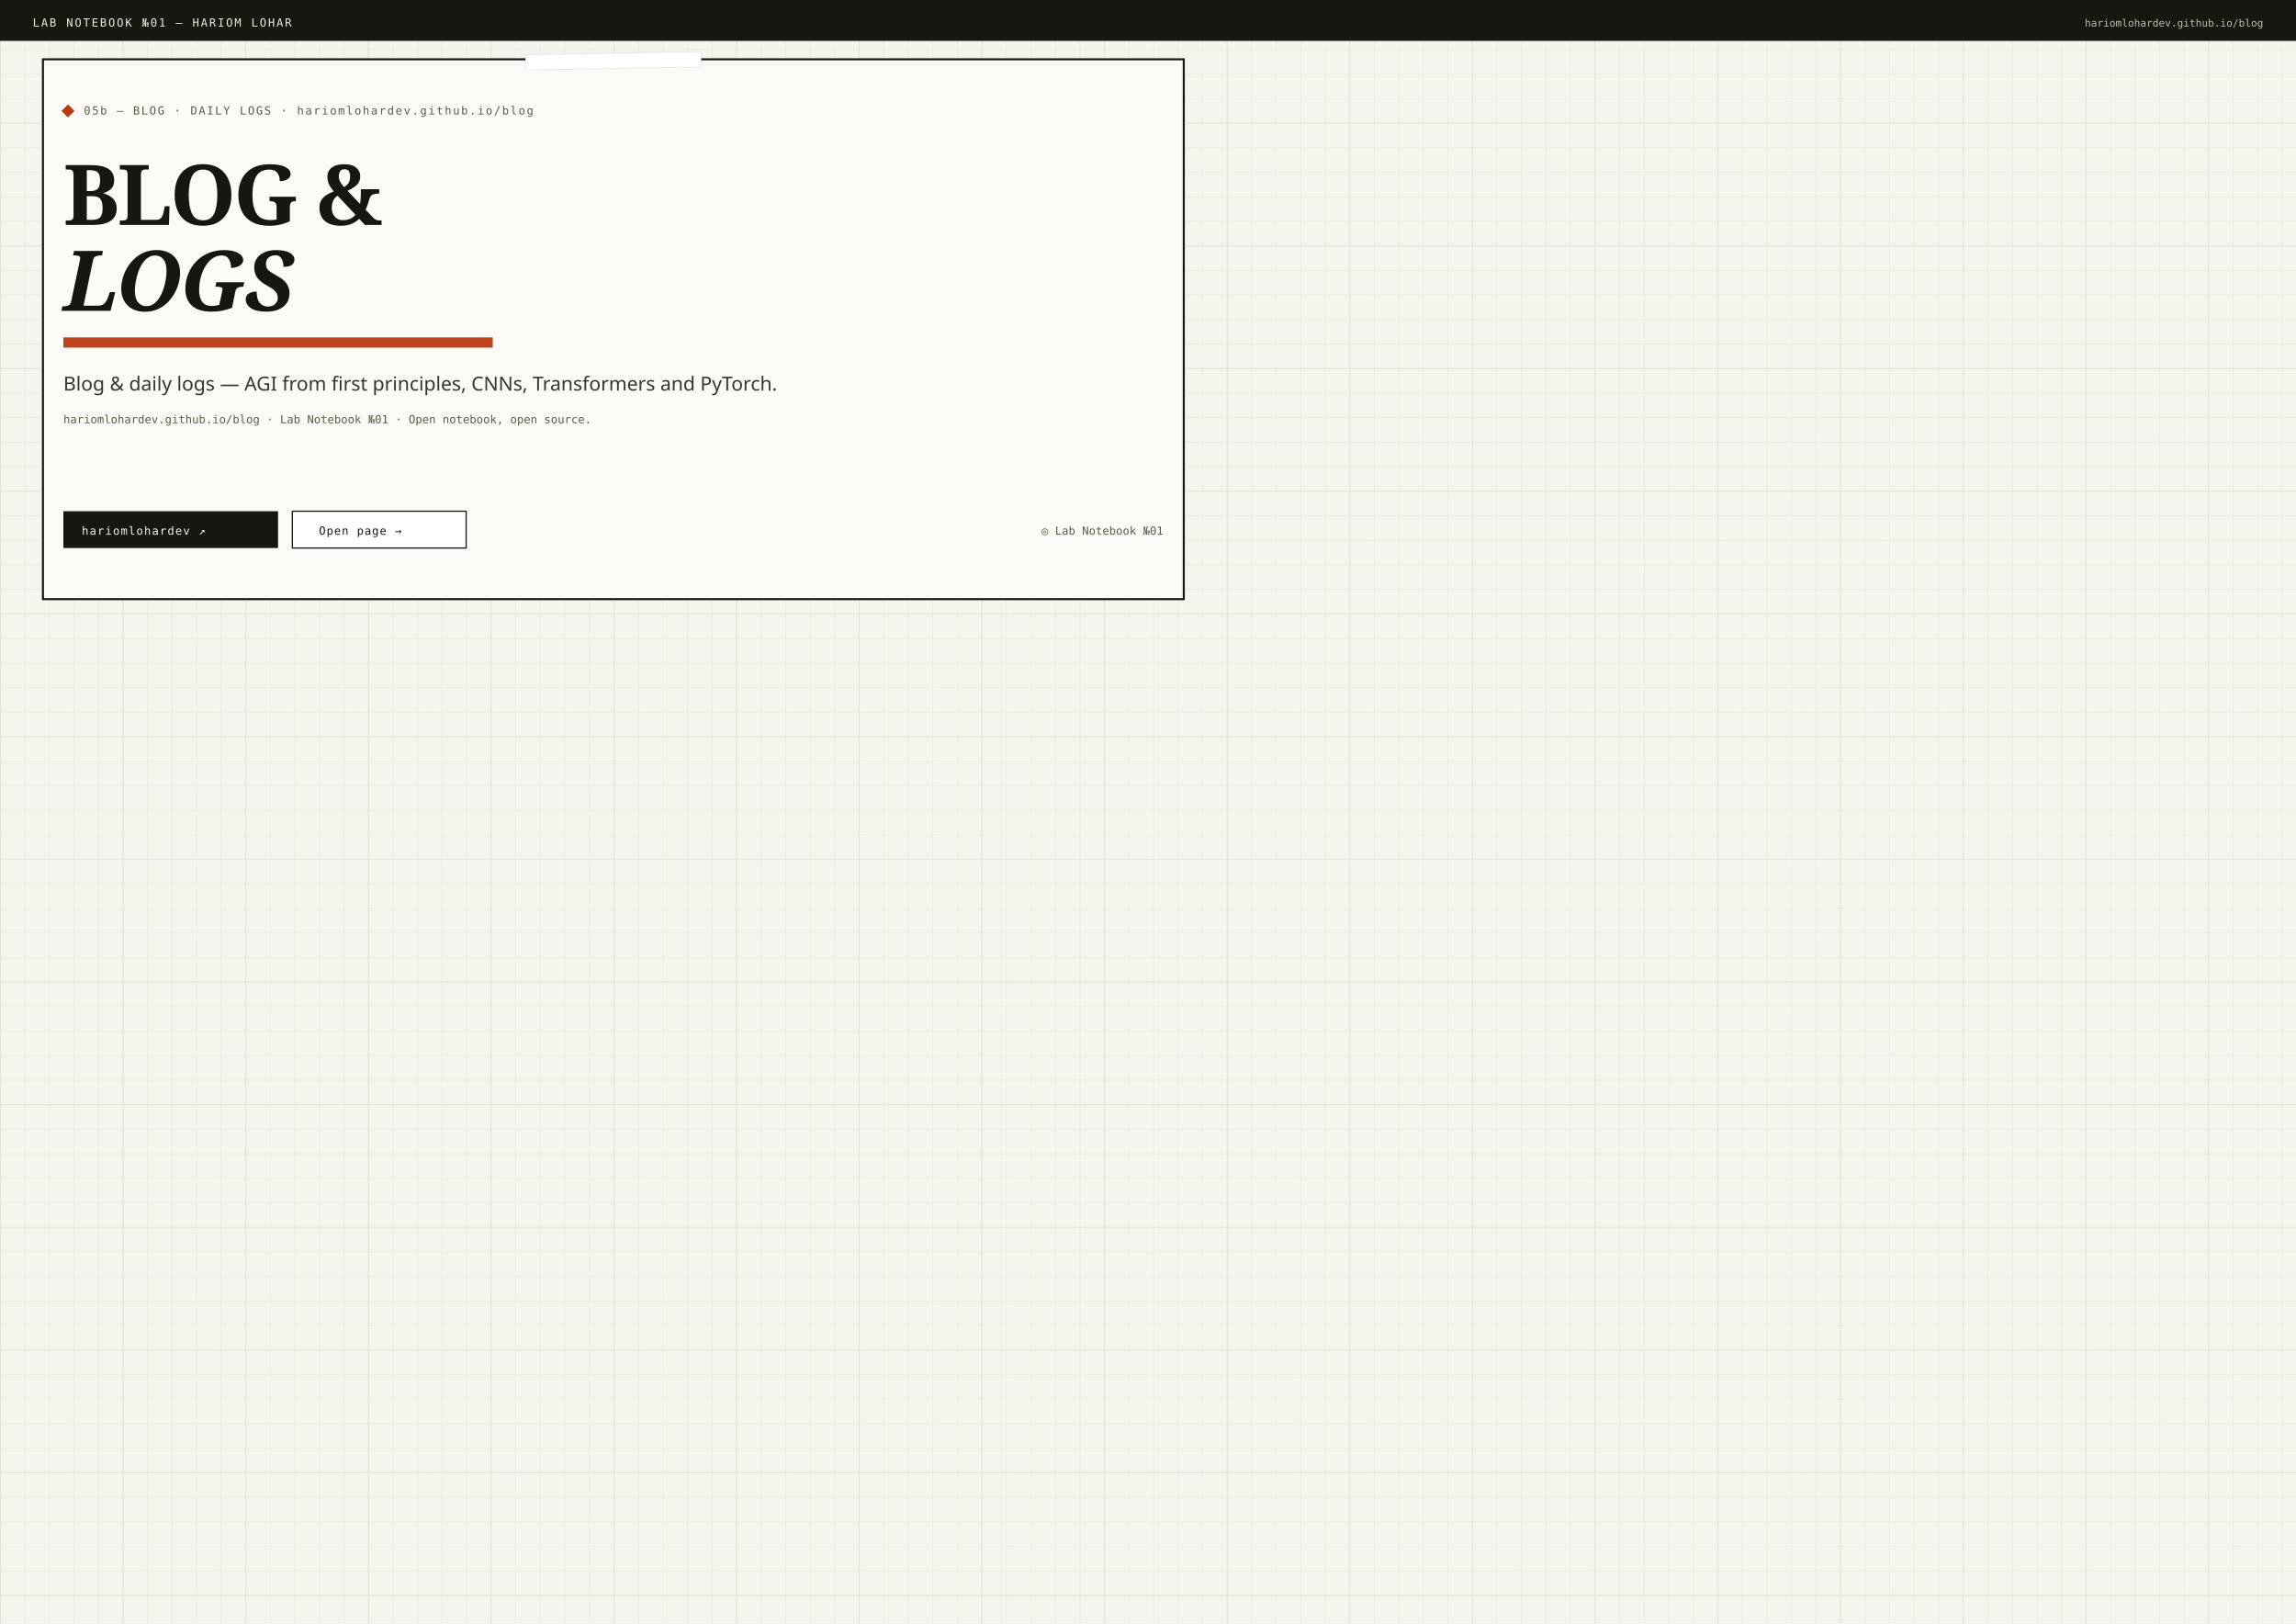
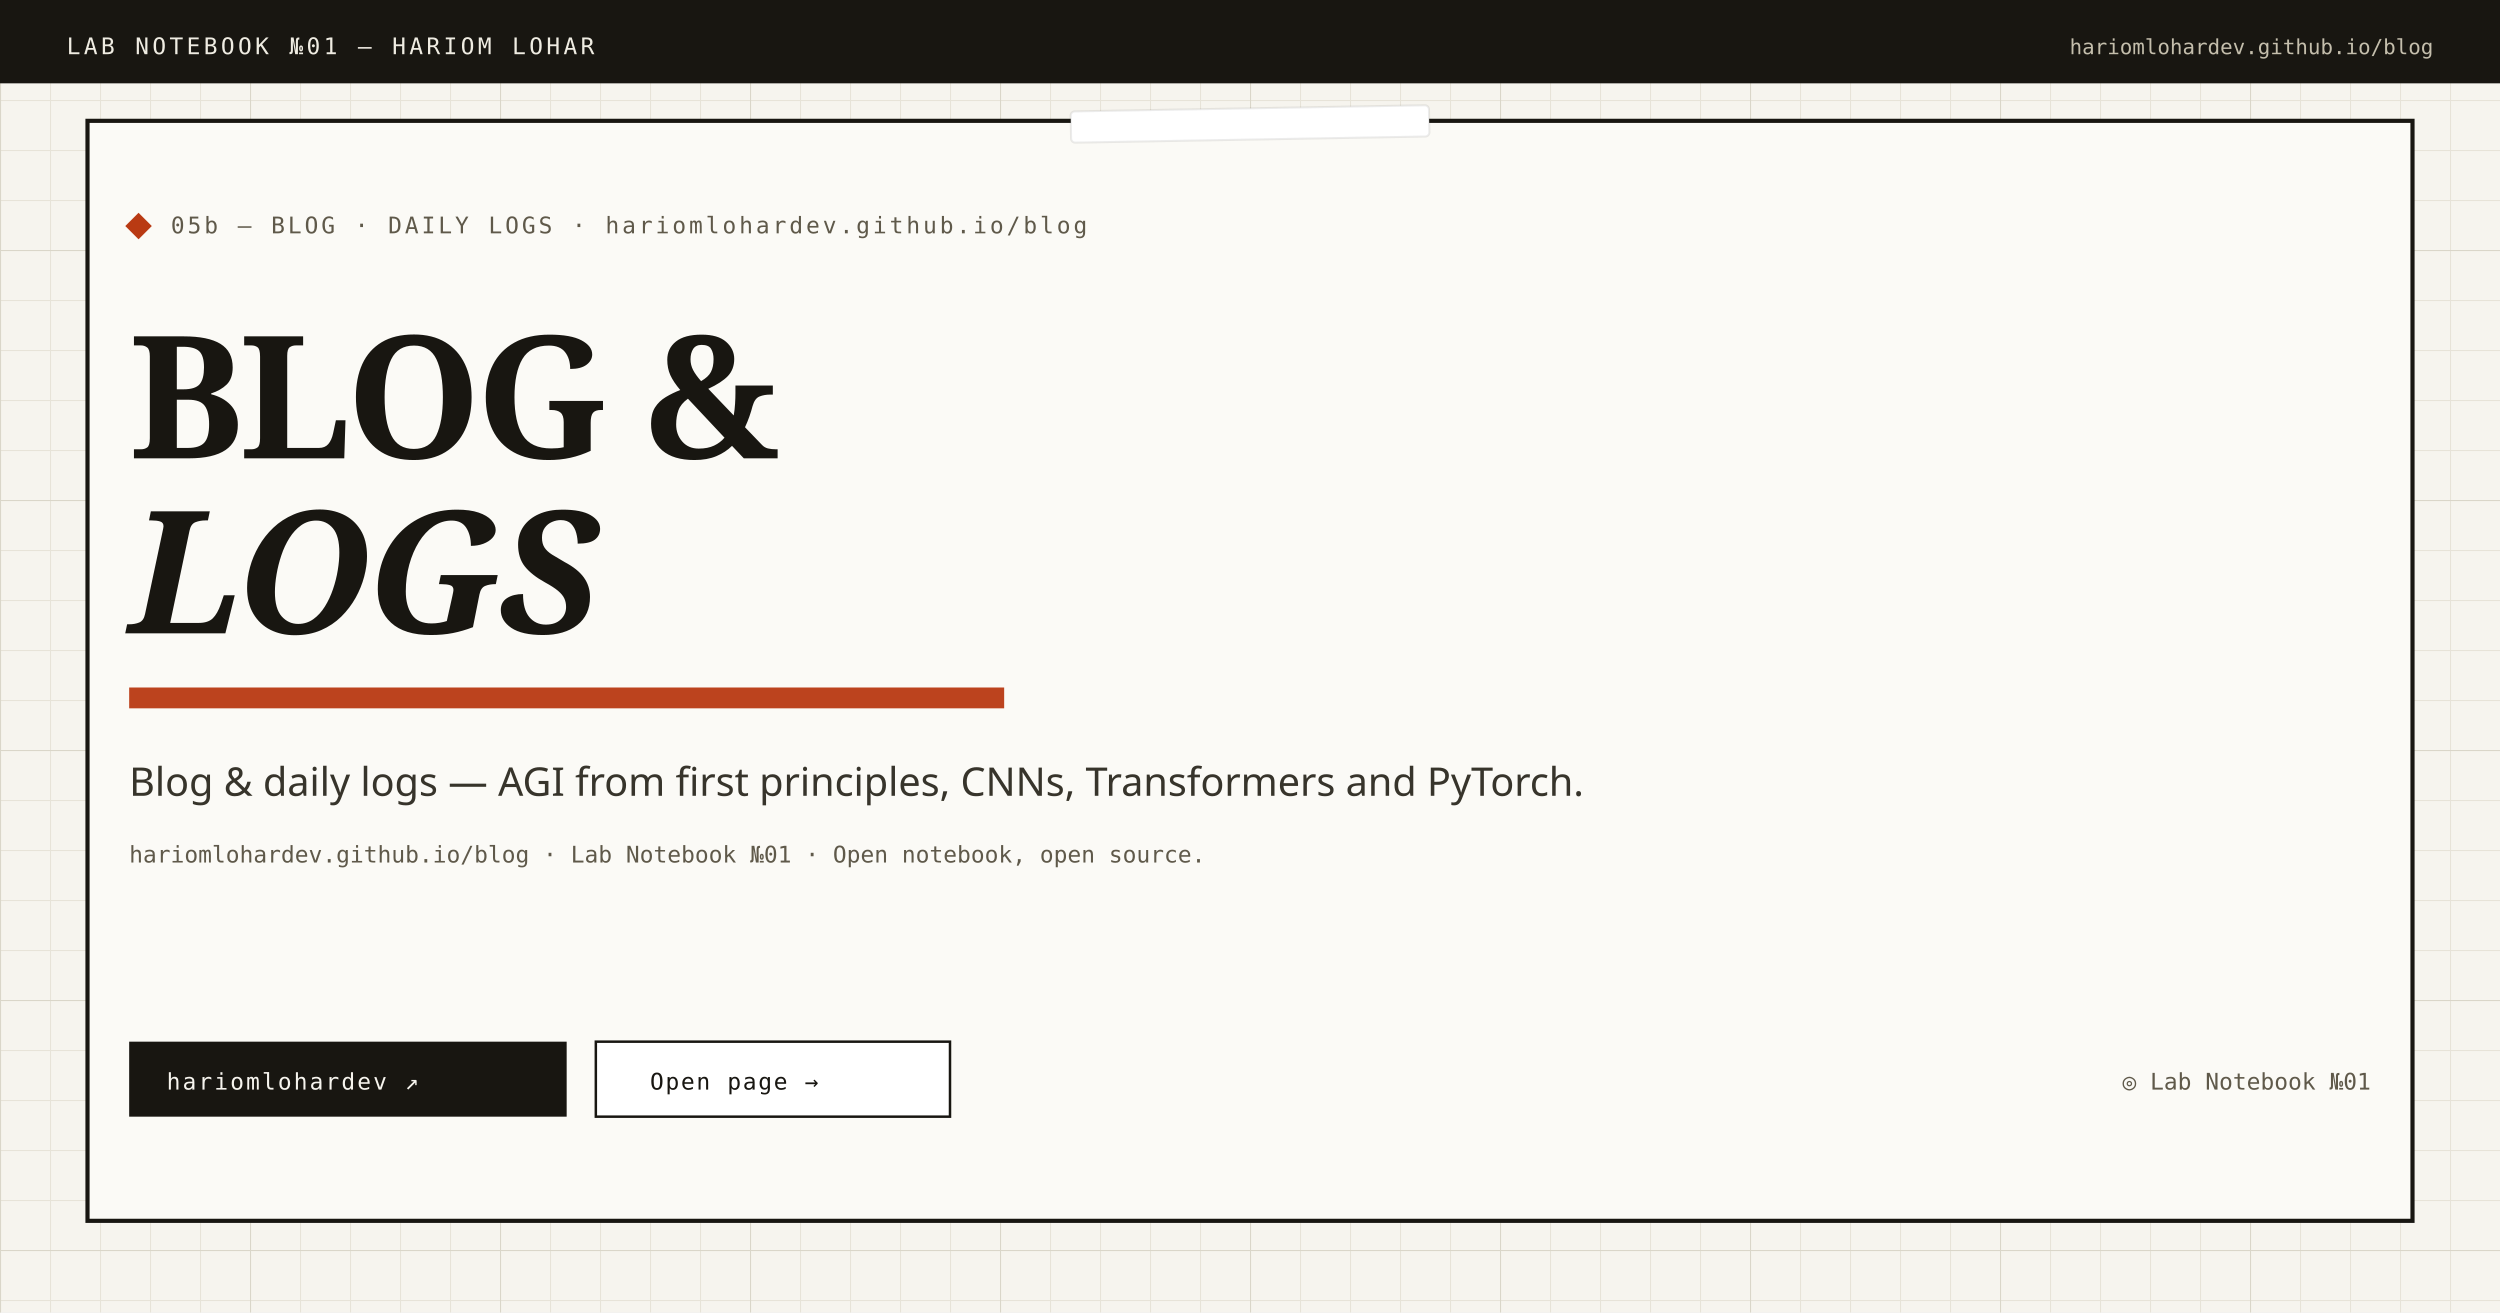
- <svg xmlns="http://www.w3.org/2000/svg" width="2246" height="1588" viewBox="0 0 2246 1588" role="img" aria-label="Blog &amp; Daily Logs — Hariom Lohar — AGI from first principles, CNNs, Transformers">
-   <rect width="2246" height="1588" fill="#F6F4EE" />
+ <svg xmlns="http://www.w3.org/2000/svg" width="1200" height="630" viewBox="0 0 1200 630" role="img" aria-label="Blog &amp; Daily Logs — Hariom Lohar — AGI from first principles, CNNs, Transformers">
+   <rect width="1200" height="630" fill="#F6F4EE" />
  <defs>
    <pattern id="g" width="24" height="24" patternUnits="userSpaceOnUse">
      <path d="M24 0 H0 V24" fill="none" stroke="#DAD5C6" stroke-width="1" opacity="0.55" />
    </pattern>
    <pattern id="g2" width="120" height="120" patternUnits="userSpaceOnUse">
      <path d="M120 0 H0 V120" fill="none" stroke="#C4BEAC" stroke-width="1" opacity="0.35" />
    </pattern>
  </defs>
-   <rect width="2246" height="1588" fill="url(#g)" />
-   <rect width="2246" height="1588" fill="url(#g2)" />
-   <rect x="0" y="0" width="2246" height="8" fill="#B93A13" />
-   <rect x="0" y="8" width="2246" height="1" fill="#181611" opacity="0.12" />
-   <rect x="0" y="0" width="2246" height="40" fill="#181611" />
+   <rect width="1200" height="630" fill="url(#g)" />
+   <rect width="1200" height="630" fill="url(#g2)" />
+   <rect x="0" y="0" width="1200" height="8" fill="#B93A13" />
+   <rect x="0" y="8" width="1200" height="1" fill="#181611" opacity="0.12" />
+   <rect x="0" y="0" width="1200" height="40" fill="#181611" />
  <text x="32" y="26" fill="#EFECE2" font-family="'Space Mono',ui-monospace,monospace" font-size="11" letter-spacing="1.6">LAB NOTEBOOK №01 — HARIOM LOHAR</text>
-   <text x="2214" y="26" fill="#C4BEAC" font-family="'Space Mono',ui-monospace,monospace" font-size="10" text-anchor="end">hariomlohardev.github.io/blog</text>
+   <text x="1168" y="26" fill="#C4BEAC" font-family="'Space Mono',ui-monospace,monospace" font-size="10" text-anchor="end">hariomlohardev.github.io/blog</text>
  <rect x="42" y="58" width="1116" height="528" rx="0" fill="#FBFAF6" stroke="#181611" stroke-width="2" />
  <rect x="514" y="52" width="172" height="15" rx="2" fill="#FFFFFF" stroke="rgba(24,22,17,0.08)" transform="rotate(-1 600 59)" />
  <rect x="62" y="104" width="9" height="9" fill="#B93A13" transform="rotate(45 66.5 108.5)" />
  <text x="82" y="112" fill="#5F594A" font-family="'Space Mono',ui-monospace,monospace" font-size="11" letter-spacing="1.4">05b — BLOG · DAILY LOGS · hariomlohardev.github.io/blog</text>
  <text x="62" y="220" fill="#181611" font-family="'Fraunces',Georgia,serif" font-size="82" font-weight="600" letter-spacing="-2.2">BLOG &amp;</text>
  <text x="62" y="304" fill="#181611" font-family="'Fraunces',Georgia,serif" font-size="82" font-weight="600" font-style="italic" letter-spacing="-2.2">LOGS</text>
  <rect x="62" y="330" width="420" height="10" fill="#B93A13" opacity="0.95" />
  <text x="62" y="382" fill="#37342B" font-family="'Archivo',system-ui,sans-serif" font-size="19" letter-spacing="0">Blog &amp; daily logs — AGI from first principles, CNNs, Transformers and PyTorch.</text>
  <text x="62" y="414" fill="#5F594A" font-family="'Space Mono',ui-monospace,monospace" font-size="11">hariomlohardev.github.io/blog · Lab Notebook №01 · Open notebook, open source.</text>
  <g transform="translate(62 500)">
    <rect width="210" height="36" fill="#181611" />
    <text x="18" y="23" fill="#F6F4EE" font-family="'Space Mono',ui-monospace,monospace" font-size="11" letter-spacing="1">hariomlohardev ↗</text>
    <rect x="224" width="170" height="36" fill="#FFFFFF" stroke="#181611" stroke-width="1.2" />
    <text x="250" y="23" fill="#181611" font-family="'Space Mono',ui-monospace,monospace" font-size="11" letter-spacing="0.8">Open page →</text>
  </g>
  <text x="1138" y="523" fill="#5F594A" font-family="'Space Mono',ui-monospace,monospace" font-size="11" text-anchor="end">◎ Lab Notebook №01</text>
</svg>
